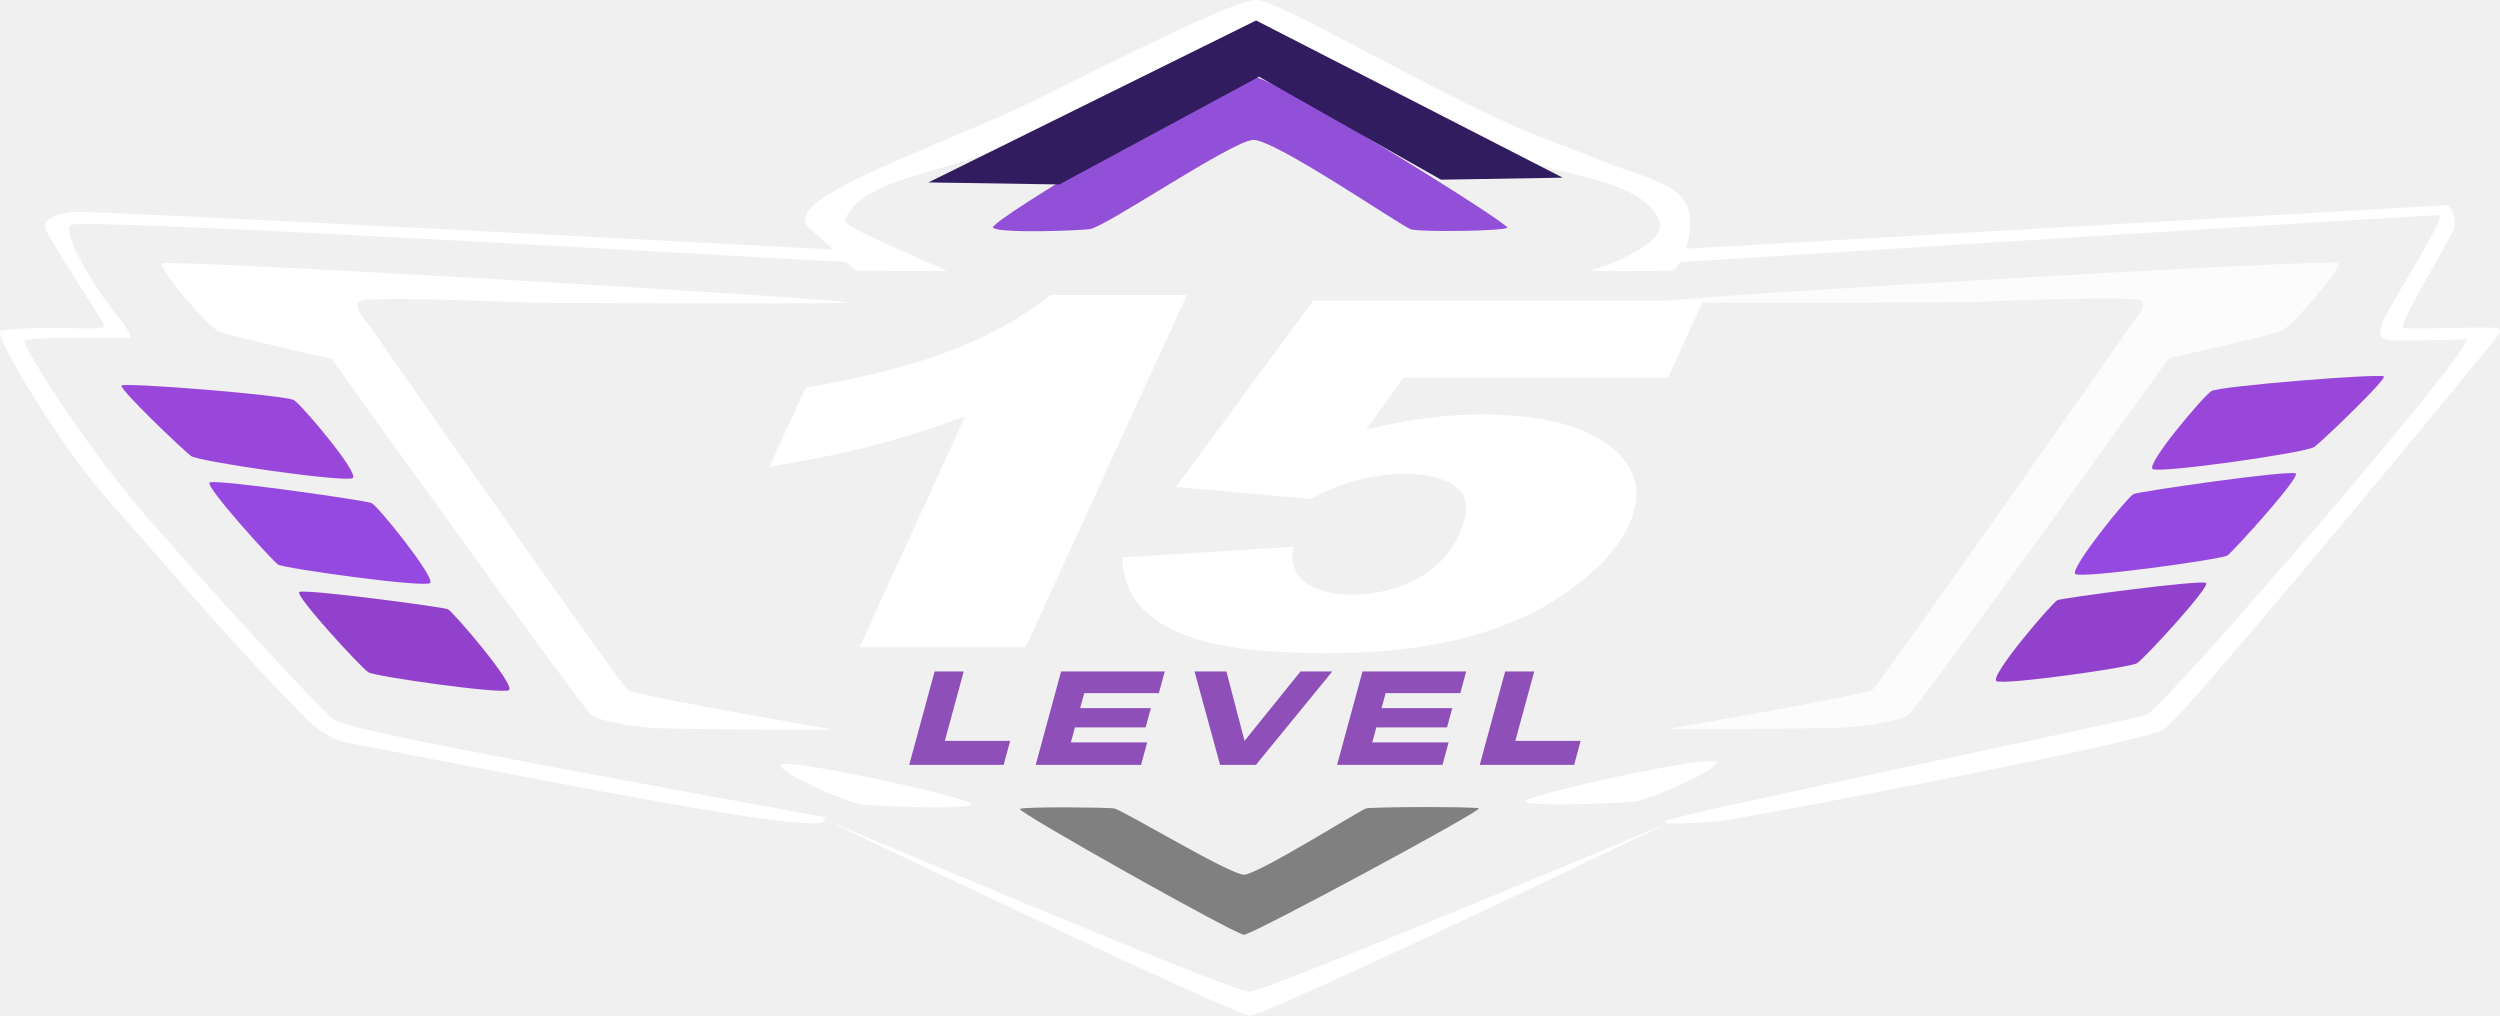
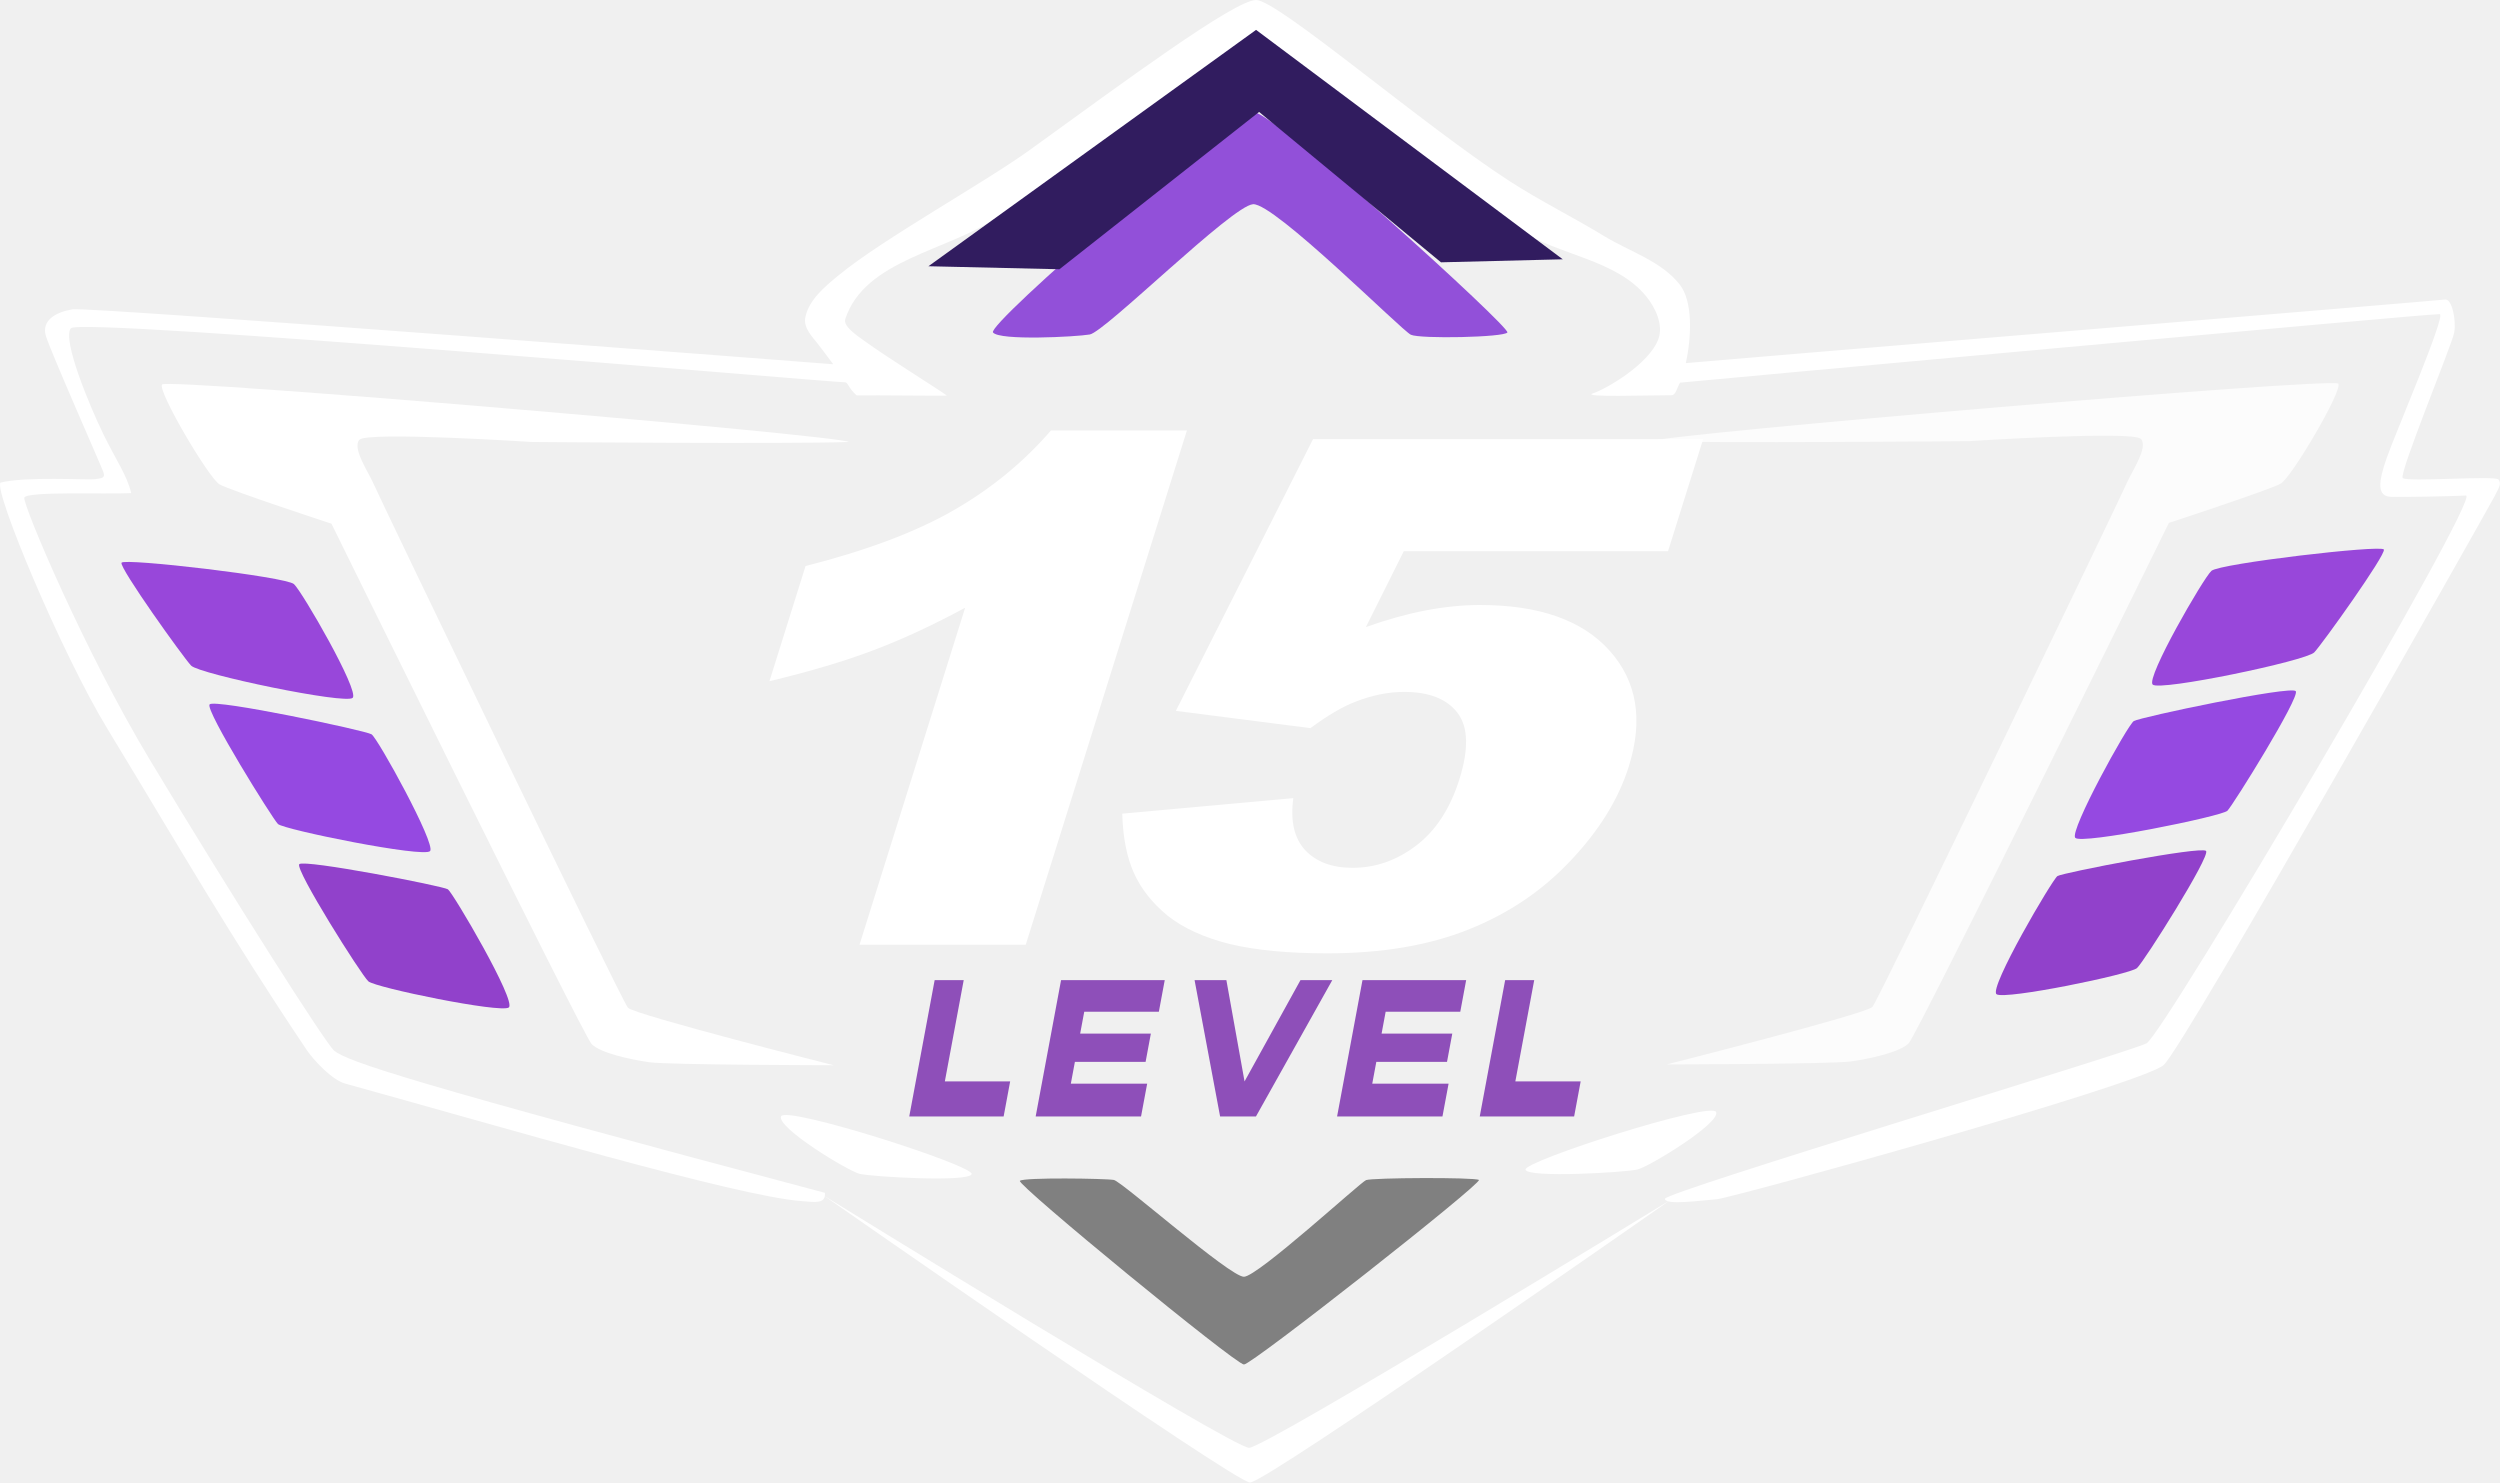
- <svg xmlns="http://www.w3.org/2000/svg" version="1.1" id="Layer_1" x="0px" y="0px" width="32px" height="13px" viewBox="0 0 32 13" enable-background="new 0 0 32 13" xml:space="preserve">
-   <path fill="#808080" d="M13.055,10.355C13.009,10.387 15.818,11.966 15.923,11.965C16.028,11.965 18.985,10.371 18.93,10.347C18.875,10.323 17.561,10.327 17.485,10.348C17.41,10.37 16.101,11.194 15.923,11.196C15.744,11.198 14.359,10.36 14.257,10.347C14.155,10.334 13.101,10.323 13.055,10.355Z" />
-   <path fill="#FFFFFF" d="M21.31,10.513C21.32,10.572 21.785,10.525 21.974,10.516C22.162,10.507 27.424,9.508 27.695,9.339C27.967,9.17 31.869,4.436 31.931,4.351C31.994,4.267 32.02,4.241 31.98,4.205C31.94,4.168 30.807,4.229 30.755,4.192C30.703,4.155 31.384,3.025 31.413,2.918C31.443,2.812 31.386,2.618 31.297,2.627C31.208,2.636 21.73,3.173 21.579,3.184C21.654,2.947 21.669,2.641 21.499,2.494C21.262,2.288 20.858,2.206 20.531,2.07C20.136,1.905 19.72,1.764 19.331,1.592C18.211,1.097 16.356,-0 16.078,0C15.799,0.001 14.364,0.73 13.188,1.312C12.589,1.608 11.304,2.093 10.733,2.414C10.556,2.514 10.35,2.631 10.307,2.786C10.282,2.877 10.403,2.958 10.468,3.015C10.533,3.072 10.665,3.194 10.665,3.194C10.665,3.194 1.146,2.688 0.929,2.712C0.712,2.737 0.528,2.811 0.587,2.945C0.645,3.079 1.297,4.087 1.323,4.139C1.349,4.191 1.312,4.193 1.216,4.202C1.121,4.211 0.338,4.176 0.006,4.232C-0.082,4.303 0.782,5.722 1.374,6.39C2.325,7.461 2.92,8.181 3.924,9.206C4.012,9.295 4.249,9.47 4.418,9.502C6.388,9.875 9.447,10.494 10.269,10.533C10.419,10.54 10.572,10.563 10.559,10.46C5.227,9.491 4.454,9.31 4.279,9.215C4.175,9.158 2.989,7.881 1.918,6.662C1.078,5.707 0.29,4.423 0.311,4.364C0.332,4.306 1.365,4.335 1.679,4.324C1.623,4.163 1.49,4.042 1.318,3.8C1.147,3.558 0.793,2.978 0.906,2.879C1.02,2.779 10.66,3.354 10.813,3.352C10.858,3.352 10.854,3.4 10.965,3.467C11.218,3.465 12.128,3.473 12.12,3.469C11.991,3.404 11.382,3.146 11.082,2.998C10.971,2.943 10.789,2.862 10.82,2.797C11.07,2.276 12.135,2.201 12.747,1.91C13.872,1.376 16.078,0.266 16.078,0.266C16.078,0.266 18.257,1.499 19.447,2.016C19.963,2.241 20.687,2.275 21.073,2.6C21.192,2.7 21.292,2.85 21.228,2.971C21.111,3.193 20.557,3.412 20.391,3.449C20.224,3.486 21.105,3.465 21.398,3.466C21.448,3.466 21.466,3.401 21.504,3.356C21.607,3.348 31.144,2.747 31.229,2.754C31.314,2.761 30.656,3.807 30.549,4.018C30.441,4.229 30.422,4.354 30.609,4.357C30.796,4.36 31.353,4.353 31.564,4.345C31.775,4.338 27.693,9.069 27.476,9.149C27.259,9.228 21.301,10.454 21.311,10.513ZM10.549,10.486C10.549,10.486 15.798,12.996 16,13C16.202,13.004 21.373,10.526 21.373,10.526C21.373,10.526 16.201,12.694 15.989,12.696C15.777,12.698 10.549,10.486 10.549,10.486Z" />
-   <path fill="#FCFCFC" d="M21.334,9.334C21.334,9.334 23.451,9.332 23.696,9.307C23.94,9.283 24.319,9.227 24.431,9.148C24.544,9.07 27.762,4.585 27.762,4.585C27.762,4.585 29.058,4.294 29.195,4.24C29.332,4.186 29.988,3.424 29.931,3.365C29.873,3.306 21.247,3.81 21.14,3.869C21.875,3.887 25.196,3.869 25.196,3.869C25.196,3.869 27.305,3.775 27.404,3.849C27.503,3.922 27.281,4.141 27.22,4.24C27.159,4.34 24.05,8.768 23.967,8.83C23.884,8.892 21.333,9.334 21.333,9.334Z" />
-   <path fill="#9141CB" d="M4.715,8.605C4.805,8.661 6.407,8.886 6.512,8.835C6.617,8.783 5.797,7.827 5.733,7.798C5.669,7.769 3.89,7.533 3.831,7.578C3.772,7.623 4.625,8.55 4.715,8.605Z" />
-   <path fill="#9549E1" d="M5.505,7.463C5.582,7.401 4.835,6.473 4.756,6.439C4.677,6.405 2.741,6.126 2.683,6.177C2.624,6.228 3.486,7.177 3.558,7.226C3.629,7.275 5.429,7.525 5.505,7.463Z" />
-   <path fill="#9847DA" d="M1.555,4.935C1.524,4.978 2.343,5.762 2.446,5.837C2.549,5.911 4.426,6.179 4.515,6.119C4.603,6.059 3.866,5.186 3.763,5.122C3.659,5.057 1.586,4.892 1.555,4.935Z" />
-   <path fill="#9250D9" d="M12.711,2.915C12.791,2.989 13.769,2.954 13.949,2.933C14.145,2.91 15.768,1.804 16.039,1.791C16.31,1.777 17.94,2.897 18.059,2.935C18.178,2.973 19.252,2.958 19.294,2.915C19.337,2.873 16.315,0.989 16.045,0.982C15.776,0.974 12.63,2.842 12.711,2.915Z" />
-   <path fill="#311C5F" d="M18.445,2.3L20.003,2.274L16.078,0.262L11.884,2.335L13.56,2.361L16.116,0.982Z" />
-   <path fill="#FFFFFF" d="M9.998,9.79C9.94,9.887 10.852,10.268 11.004,10.294C11.157,10.319 12.408,10.37 12.437,10.295C12.466,10.221 10.056,9.692 9.998,9.79Z" />
-   <path fill="#FFFFFF" d="M21.966,9.751C22.024,9.849 21.112,10.23 20.959,10.255C20.807,10.281 19.556,10.332 19.526,10.257C19.497,10.182 21.908,9.654 21.966,9.751Z" />
-   <path fill="#8E4FB9" d="M11.638,9.79L12.847,9.79L12.93,9.483L12.094,9.483L12.335,8.595L11.963,8.595ZM13.257,9.79L14.605,9.79L14.684,9.503L13.707,9.503L13.759,9.311L14.664,9.311L14.731,9.064L13.826,9.064L13.878,8.872L14.833,8.872L14.909,8.595L13.582,8.595ZM15.617,9.79L16.076,9.79L17.053,8.595L16.646,8.595L15.93,9.483L15.698,8.595L15.29,8.595ZM17.115,9.79L18.464,9.79L18.542,9.503L17.565,9.503L17.617,9.311L18.522,9.311L18.589,9.064L17.684,9.064L17.736,8.872L18.692,8.872L18.767,8.595L17.44,8.595ZM18.941,9.79L20.149,9.79L20.232,9.483L19.396,9.483L19.638,8.595L19.266,8.595Z" />
-   <path fill="#FFFFFF" d="M15.192,3.775L13.129,8.284L11.002,8.284L12.354,5.329C11.939,5.483 11.549,5.607 11.182,5.701C10.818,5.796 10.374,5.887 9.849,5.974L10.311,4.963C11.089,4.828 11.719,4.666 12.202,4.476C12.684,4.287 13.101,4.053 13.452,3.775ZM16.807,3.85L21.8,3.85L21.351,4.833L17.969,4.833L17.483,5.499C17.747,5.434 18,5.386 18.242,5.354C18.487,5.321 18.722,5.305 18.946,5.305C19.703,5.305 20.256,5.439 20.605,5.707C20.954,5.976 21.035,6.313 20.849,6.721C20.718,7.007 20.47,7.282 20.105,7.546C19.743,7.811 19.306,8.012 18.795,8.151C18.287,8.29 17.686,8.36 16.99,8.36C16.491,8.36 16.075,8.333 15.742,8.278C15.413,8.222 15.148,8.139 14.947,8.03C14.749,7.919 14.605,7.794 14.514,7.655C14.423,7.516 14.373,7.343 14.365,7.135L16.555,6.999C16.515,7.199 16.566,7.351 16.707,7.456C16.849,7.558 17.051,7.61 17.313,7.61C17.605,7.61 17.876,7.545 18.124,7.416C18.377,7.285 18.563,7.091 18.681,6.832C18.802,6.568 18.794,6.375 18.657,6.252C18.521,6.129 18.292,6.067 17.972,6.067C17.769,6.067 17.559,6.097 17.343,6.155C17.183,6.197 16.993,6.274 16.773,6.385L15.051,6.234Z" />
-   <path fill="#FFFFFF" d="M10.671,9.341C10.671,9.341 8.553,9.339 8.309,9.315C8.064,9.29 7.686,9.234 7.573,9.155C7.461,9.077 4.243,4.592 4.243,4.592C4.243,4.592 2.947,4.301 2.81,4.247C2.672,4.193 2.016,3.431 2.074,3.372C2.132,3.313 10.758,3.817 10.865,3.876C10.13,3.894 6.808,3.876 6.808,3.876C6.808,3.876 4.7,3.782 4.601,3.856C4.502,3.929 4.724,4.148 4.785,4.247C4.846,4.347 7.955,8.775 8.038,8.837C8.121,8.899 10.671,9.341 10.671,9.341Z" />
-   <path fill="#9141CB" d="M27.354,8.489C27.263,8.545 25.661,8.77 25.556,8.719C25.451,8.667 26.271,7.711 26.335,7.682C26.399,7.653 28.178,7.417 28.238,7.462C28.297,7.507 27.444,8.434 27.354,8.489Z" />
-   <path fill="#9549E1" d="M26.563,7.347C26.487,7.285 27.233,6.357 27.312,6.323C27.392,6.289 29.327,6.01 29.386,6.061C29.444,6.112 28.582,7.061 28.511,7.11C28.439,7.159 26.639,7.409 26.563,7.347Z" />
-   <path fill="#9847DA" d="M30.514,4.819C30.544,4.861 29.726,5.646 29.623,5.721C29.52,5.795 27.642,6.063 27.554,6.003C27.466,5.943 28.202,5.07 28.306,5.006C28.41,4.941 30.483,4.776 30.514,4.819Z" />
+ <svg xmlns="http://www.w3.org/2000/svg" version="1.1" width="166.38px" height="98.663px" viewBox="0 0 166.38 98.663" xml:space="preserve">
+   <path fill="#808080" d="M67.876,78.587C67.637,78.828 82.241,90.814 82.788,90.811C83.335,90.807 98.708,78.712 98.422,78.527C98.136,78.343 91.305,78.377 90.913,78.539C90.521,78.702 83.715,84.954 82.788,84.971C81.861,84.988 74.659,78.626 74.129,78.528C73.6,78.43 68.115,78.346 67.875,78.587Z" />
+   <path fill="#FFFFFF" d="M110.801,79.787C110.85,80.233 113.271,79.883 114.249,79.812C115.227,79.742 142.587,72.162 143.999,70.877C145.411,69.592 165.697,33.665 166.022,33.023C166.347,32.381 166.486,32.186 166.276,31.911C166.066,31.637 160.177,32.094 159.906,31.815C159.635,31.536 163.176,22.956 163.329,22.15C163.482,21.344 163.19,19.867 162.725,19.935C162.261,20.004 112.981,24.079 112.196,24.166C112.585,22.366 112.665,20.044 111.783,18.928C110.547,17.366 108.45,16.744 106.749,15.707C104.695,14.454 102.529,13.387 100.507,12.082C94.686,8.325 85.041,-0.003 83.594,0.002C82.146,0.005 74.685,5.537 68.567,9.957C65.453,12.207 58.775,15.884 55.806,18.325C54.883,19.084 53.814,19.969 53.592,21.143C53.461,21.832 54.092,22.45 54.427,22.881C54.762,23.312 55.452,24.242 55.452,24.242C55.452,24.242 5.959,20.401 4.83,20.586C3.701,20.771 2.748,21.332 3.052,22.352C3.356,23.371 6.741,31.019 6.878,31.413C7.014,31.806 6.82,31.823 6.324,31.891C5.828,31.959 1.756,31.694 0.032,32.117C-0.427,32.654 4.065,43.429 7.142,48.493C12.086,56.628 15.182,62.085 20.404,69.866C20.861,70.547 22.091,71.871 22.971,72.114C33.216,74.947 49.116,79.646 53.39,79.939C54.171,79.992 54.966,80.165 54.9,79.385C27.179,72.028 23.159,70.656 22.247,69.934C21.708,69.506 15.538,59.811 9.97,50.563C5.606,43.314 1.508,33.568 1.617,33.124C1.727,32.68 7.1,32.904 8.731,32.818C8.441,31.593 7.745,30.677 6.853,28.841C5.962,27.006 4.125,22.602 4.713,21.848C5.302,21.094 55.425,25.455 56.22,25.441C56.457,25.437 56.433,25.805 57.012,26.315C58.328,26.294 63.06,26.358 63.017,26.326C62.346,25.836 59.178,23.878 57.619,22.754C57.041,22.337 56.093,21.721 56.256,21.227C57.559,17.272 63.095,16.705 66.277,14.499C72.124,10.444 83.593,2.015 83.593,2.015C83.593,2.015 94.923,11.375 101.111,15.304C103.797,17.01 107.559,17.266 109.568,19.733C110.185,20.491 110.706,21.634 110.373,22.552C109.766,24.233 106.883,25.894 106.019,26.177C105.155,26.459 109.735,26.3 111.254,26.303C111.517,26.303 111.61,25.809 111.808,25.467C112.343,25.41 161.929,20.85 162.37,20.904C162.811,20.958 159.391,28.892 158.834,30.495C158.276,32.099 158.176,33.045 159.148,33.066C160.119,33.087 163.014,33.035 164.111,32.979C165.208,32.922 143.988,68.83 142.859,69.434C141.73,70.039 110.753,79.34 110.802,79.786ZM54.85,79.586C54.85,79.586 82.141,98.634 83.19,98.664C84.239,98.694 111.128,79.888 111.128,79.888C111.128,79.888 84.234,96.339 83.131,96.356C82.029,96.372 54.85,79.586 54.85,79.586Z" />
+   <path fill="#FCFCFC" d="M110.921,70.84C110.921,70.84 121.932,70.823 123.203,70.639C124.474,70.455 126.444,70.027 127.029,69.43C127.614,68.834 144.345,34.797 144.345,34.797C144.345,34.797 151.081,32.592 151.795,32.18C152.509,31.768 155.92,25.983 155.62,25.535C155.321,25.087 110.469,28.917 109.913,29.361C113.737,29.503 131.005,29.361 131.005,29.361C131.005,29.361 141.966,28.652 142.482,29.21C142.999,29.768 141.842,31.424 141.526,32.18C141.21,32.936 125.043,66.544 124.612,67.014C124.181,67.484 110.92,70.84 110.92,70.84Z" />
+   <path fill="#9141CB" d="M24.514,65.309C24.983,65.731 33.315,67.44 33.86,67.05C34.404,66.66 30.141,59.405 29.808,59.185C29.475,58.965 20.225,57.171 19.917,57.513C19.61,57.855 24.045,64.887 24.514,65.309Z" />
+   <path fill="#9549E1" d="M28.625,56.639C29.021,56.168 25.14,49.129 24.728,48.87C24.316,48.611 14.253,46.491 13.948,46.879C13.643,47.266 18.125,54.467 18.498,54.839C18.87,55.212 28.228,57.11 28.625,56.639Z" />
+   <path fill="#9847DA" d="M8.087,37.451C7.926,37.776 12.184,43.733 12.718,44.297C13.252,44.861 23.015,46.899 23.473,46.441C23.931,45.982 20.103,39.363 19.564,38.873C19.025,38.383 8.248,37.126 8.087,37.451Z" />
+   <path fill="#9250D9" d="M66.088,22.126C66.507,22.683 71.591,22.42 72.525,22.261C73.546,22.088 81.984,13.692 83.392,13.591C84.801,13.489 93.278,21.989 93.896,22.278C94.515,22.566 100.098,22.453 100.319,22.127C100.541,21.801 84.829,7.509 83.426,7.45C82.024,7.391 65.668,21.569 66.087,22.126Z" />
+   <path fill="#311C5F" d="M95.901,17.458L104.004,17.257L83.594,1.989L61.789,17.719L70.506,17.92L83.795,7.45Z" />
+   <path fill="#FFFFFF" d="M51.981,74.297C51.68,75.036 56.422,77.93 57.216,78.123C58.01,78.315 64.514,78.7 64.666,78.135C64.818,77.57 52.282,73.558 51.981,74.297Z" />
+   <path fill="#FFFFFF" d="M114.211,74.007C114.512,74.746 109.77,77.64 108.976,77.833C108.182,78.025 101.678,78.41 101.526,77.845C101.374,77.279 113.91,73.268 114.211,74.007Z" />
+   <path fill="#8E4FB9" d="M60.513,74.302L66.794,74.302L67.228,71.971L62.881,71.971L64.137,65.23L62.203,65.23ZM68.926,74.302L75.939,74.302L76.346,72.121L71.266,72.121L71.537,70.668L76.242,70.668L76.592,68.788L71.887,68.788L72.158,67.335L77.124,67.335L77.516,65.23L70.616,65.23ZM81.2,74.302L83.587,74.302L88.666,65.23L86.549,65.23L82.827,71.971L81.618,65.23L79.501,65.23ZM88.986,74.302L95.999,74.302L96.406,72.121L91.326,72.121L91.597,70.668L96.302,70.668L96.652,68.788L91.947,68.788L92.218,67.335L97.184,67.335L97.576,65.23L90.676,65.23ZM98.48,74.302L104.762,74.302L105.196,71.971L100.849,71.971L102.105,65.23L100.171,65.23Z" />
+   <path fill="#FFFFFF" d="M78.991,28.649L68.265,62.873L57.203,62.873L64.232,40.447C62.078,41.61 60.046,42.551 58.138,43.27C56.248,43.99 53.938,44.678 51.208,45.336L53.611,37.67C57.656,36.644 60.932,35.412 63.441,33.974C65.951,32.535 68.118,30.76 69.943,28.649ZM87.386,29.223L113.349,29.223L111.011,36.683L93.425,36.683L90.903,41.733C92.274,41.243 93.588,40.876 94.846,40.631C96.122,40.386 97.342,40.264 98.505,40.264C102.443,40.264 105.319,41.281 107.133,43.316C108.948,45.352 109.37,47.915 108.401,51.006C107.721,53.179 106.43,55.268 104.531,57.273C102.65,59.277 100.38,60.808 97.723,61.864C95.083,62.919 91.955,63.447 88.34,63.447C85.744,63.447 83.581,63.241 81.849,62.828C80.139,62.399 78.761,61.772 77.713,60.945C76.688,60.104 75.939,59.155 75.464,58.099C74.99,57.043 74.731,55.727 74.688,54.151L86.073,53.118C85.867,54.633 86.131,55.788 86.866,56.584C87.606,57.364 88.656,57.755 90.016,57.755C91.538,57.755 92.944,57.265 94.236,56.286C95.55,55.291 96.514,53.814 97.128,51.855C97.756,49.851 97.715,48.382 97.005,47.448C96.296,46.515 95.108,46.048 93.444,46.048C92.388,46.048 91.298,46.27 90.174,46.714C89.34,47.035 88.352,47.617 87.211,48.458L78.255,47.31Z" />
+   <path fill="#FFFFFF" d="M55.483,70.894C55.483,70.894 44.472,70.877 43.201,70.693C41.93,70.509 39.96,70.081 39.375,69.484C38.791,68.888 22.059,34.852 22.059,34.852C22.059,34.852 15.323,32.645 14.609,32.234C13.895,31.822 10.484,26.037 10.784,25.589C11.083,25.142 55.935,28.971 56.491,29.415C52.667,29.557 35.399,29.415 35.399,29.415C35.399,29.415 24.438,28.706 23.922,29.264C23.405,29.822 24.562,31.478 24.878,32.234C25.194,32.99 41.361,66.598 41.792,67.068C42.223,67.538 55.484,70.894 55.484,70.894Z" />
+   <path fill="#9141CB" d="M142.221,64.428C141.752,64.85 133.42,66.559 132.875,66.169C132.331,65.779 136.594,58.524 136.927,58.304C137.26,58.084 146.51,56.29 146.818,56.632C147.125,56.974 142.69,64.006 142.221,64.428Z" />
+   <path fill="#9549E1" d="M138.111,55.758C137.715,55.287 141.596,48.248 142.008,47.989C142.42,47.73 152.483,45.61 152.788,45.998C153.092,46.385 148.611,53.586 148.238,53.958C147.865,54.331 138.508,56.229 138.111,55.758Z" />
+   <path fill="#9847DA" d="M158.651,36.57C158.812,36.895 154.554,42.852 154.02,43.416C153.486,43.98 143.723,46.018 143.265,45.56C142.807,45.101 146.635,38.482 147.174,37.992C147.713,37.502 158.49,36.245 158.651,36.57Z" />
</svg>
